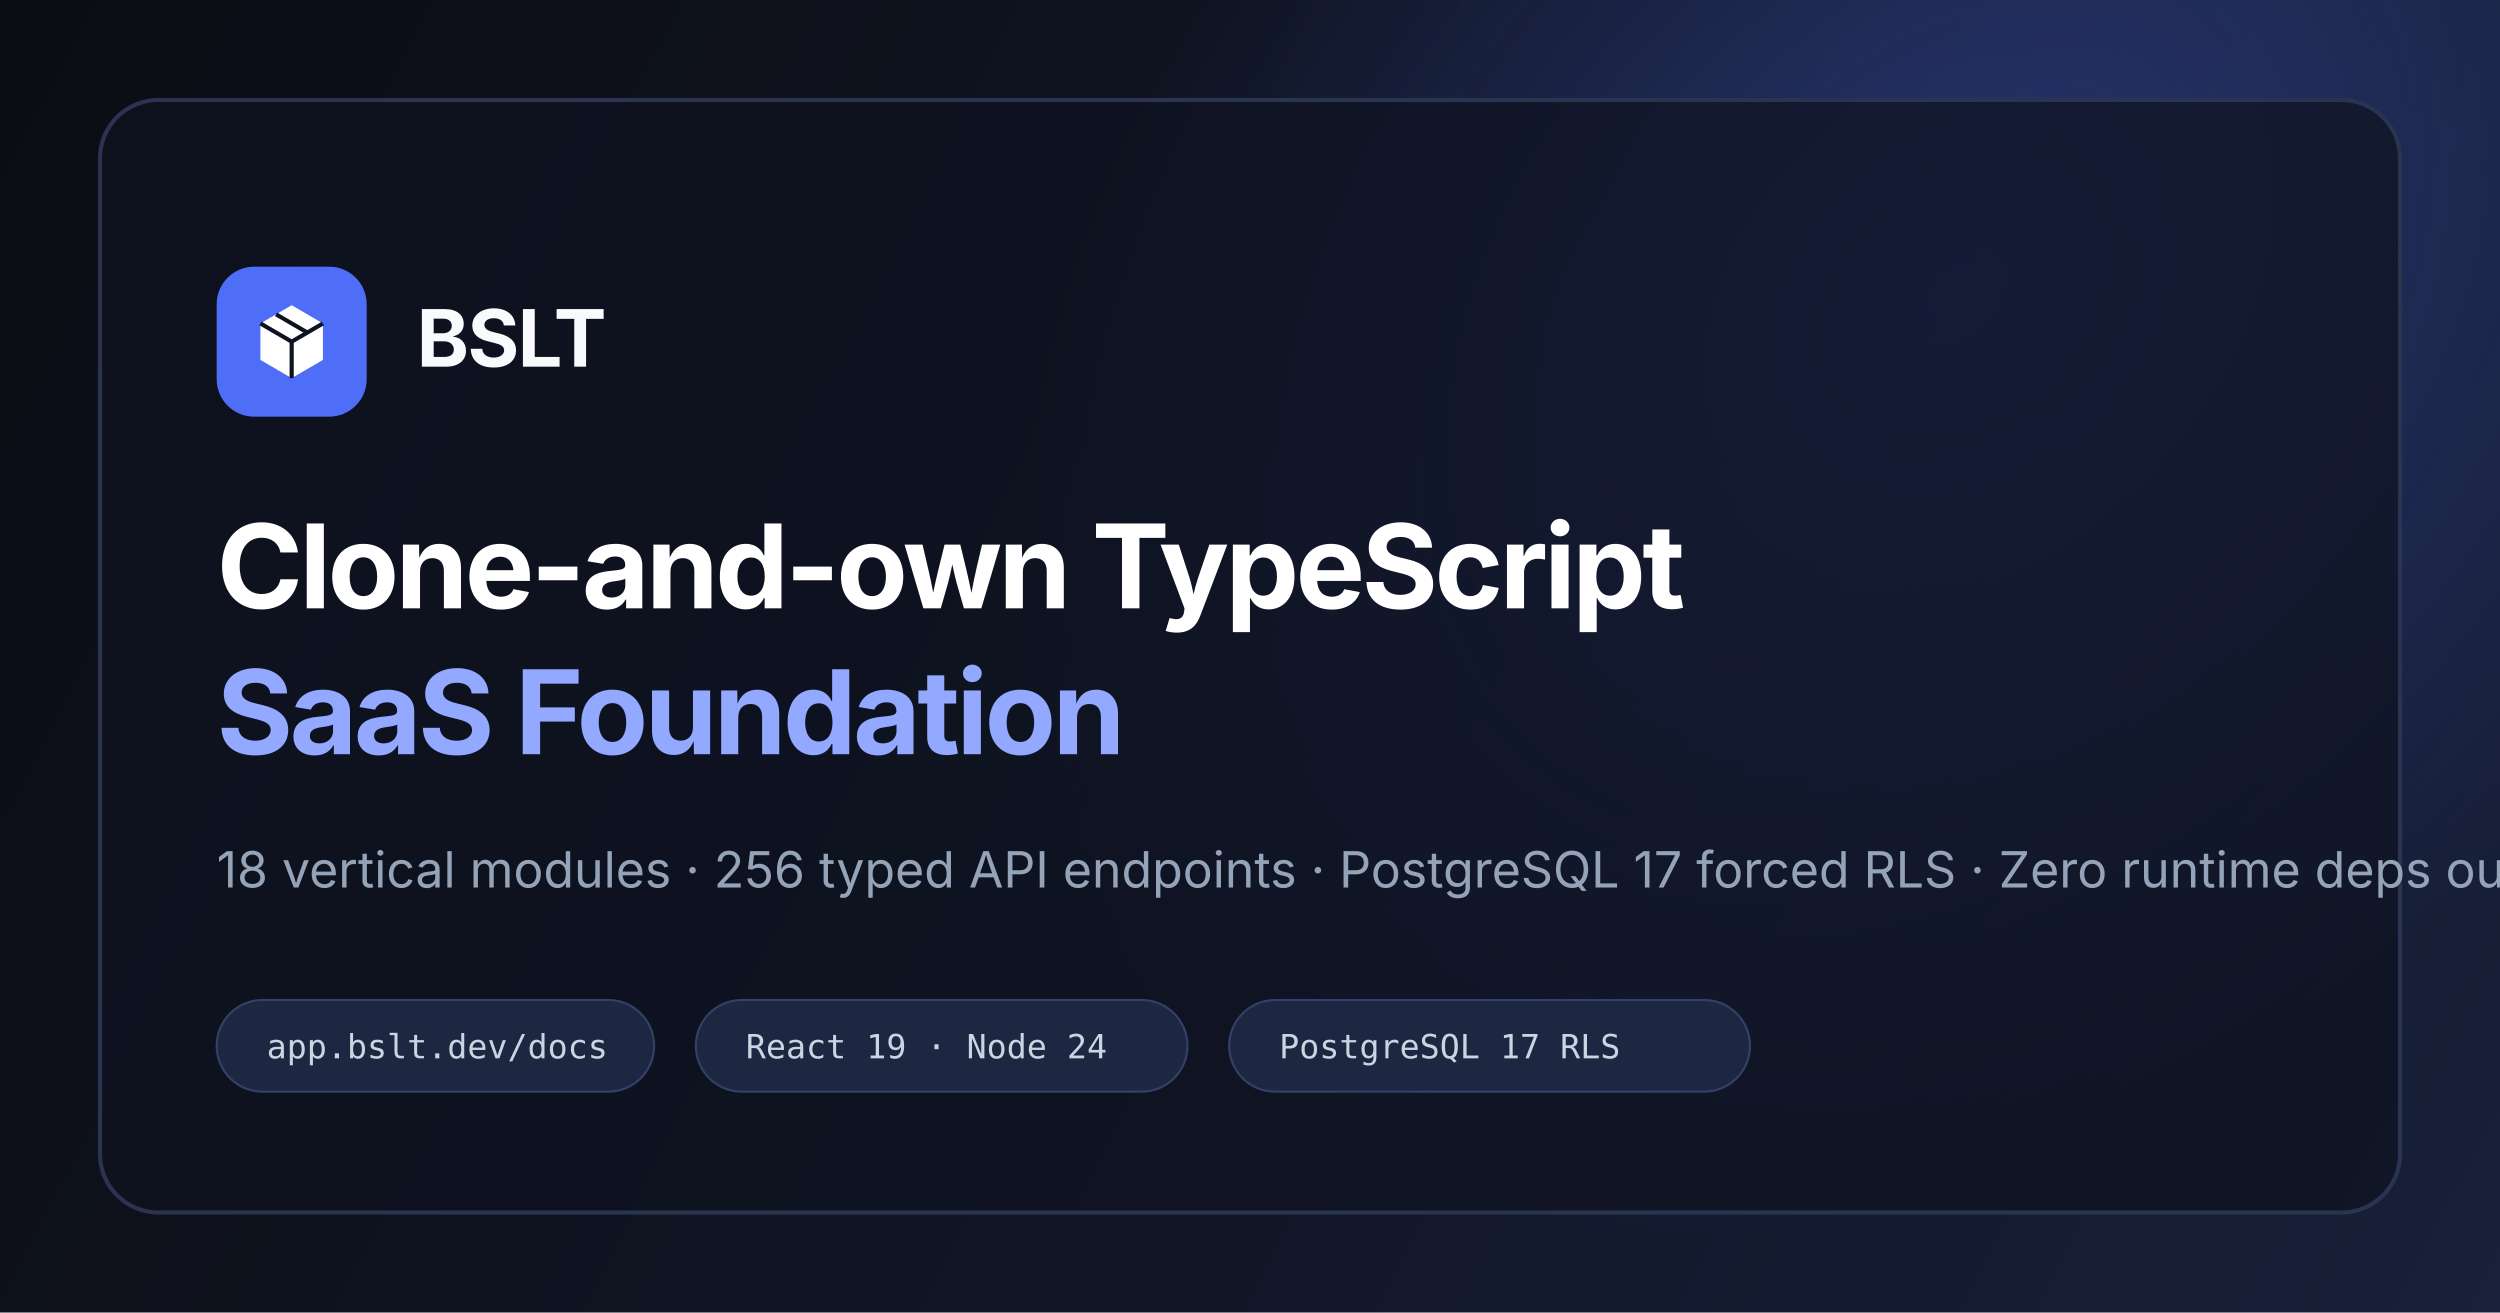
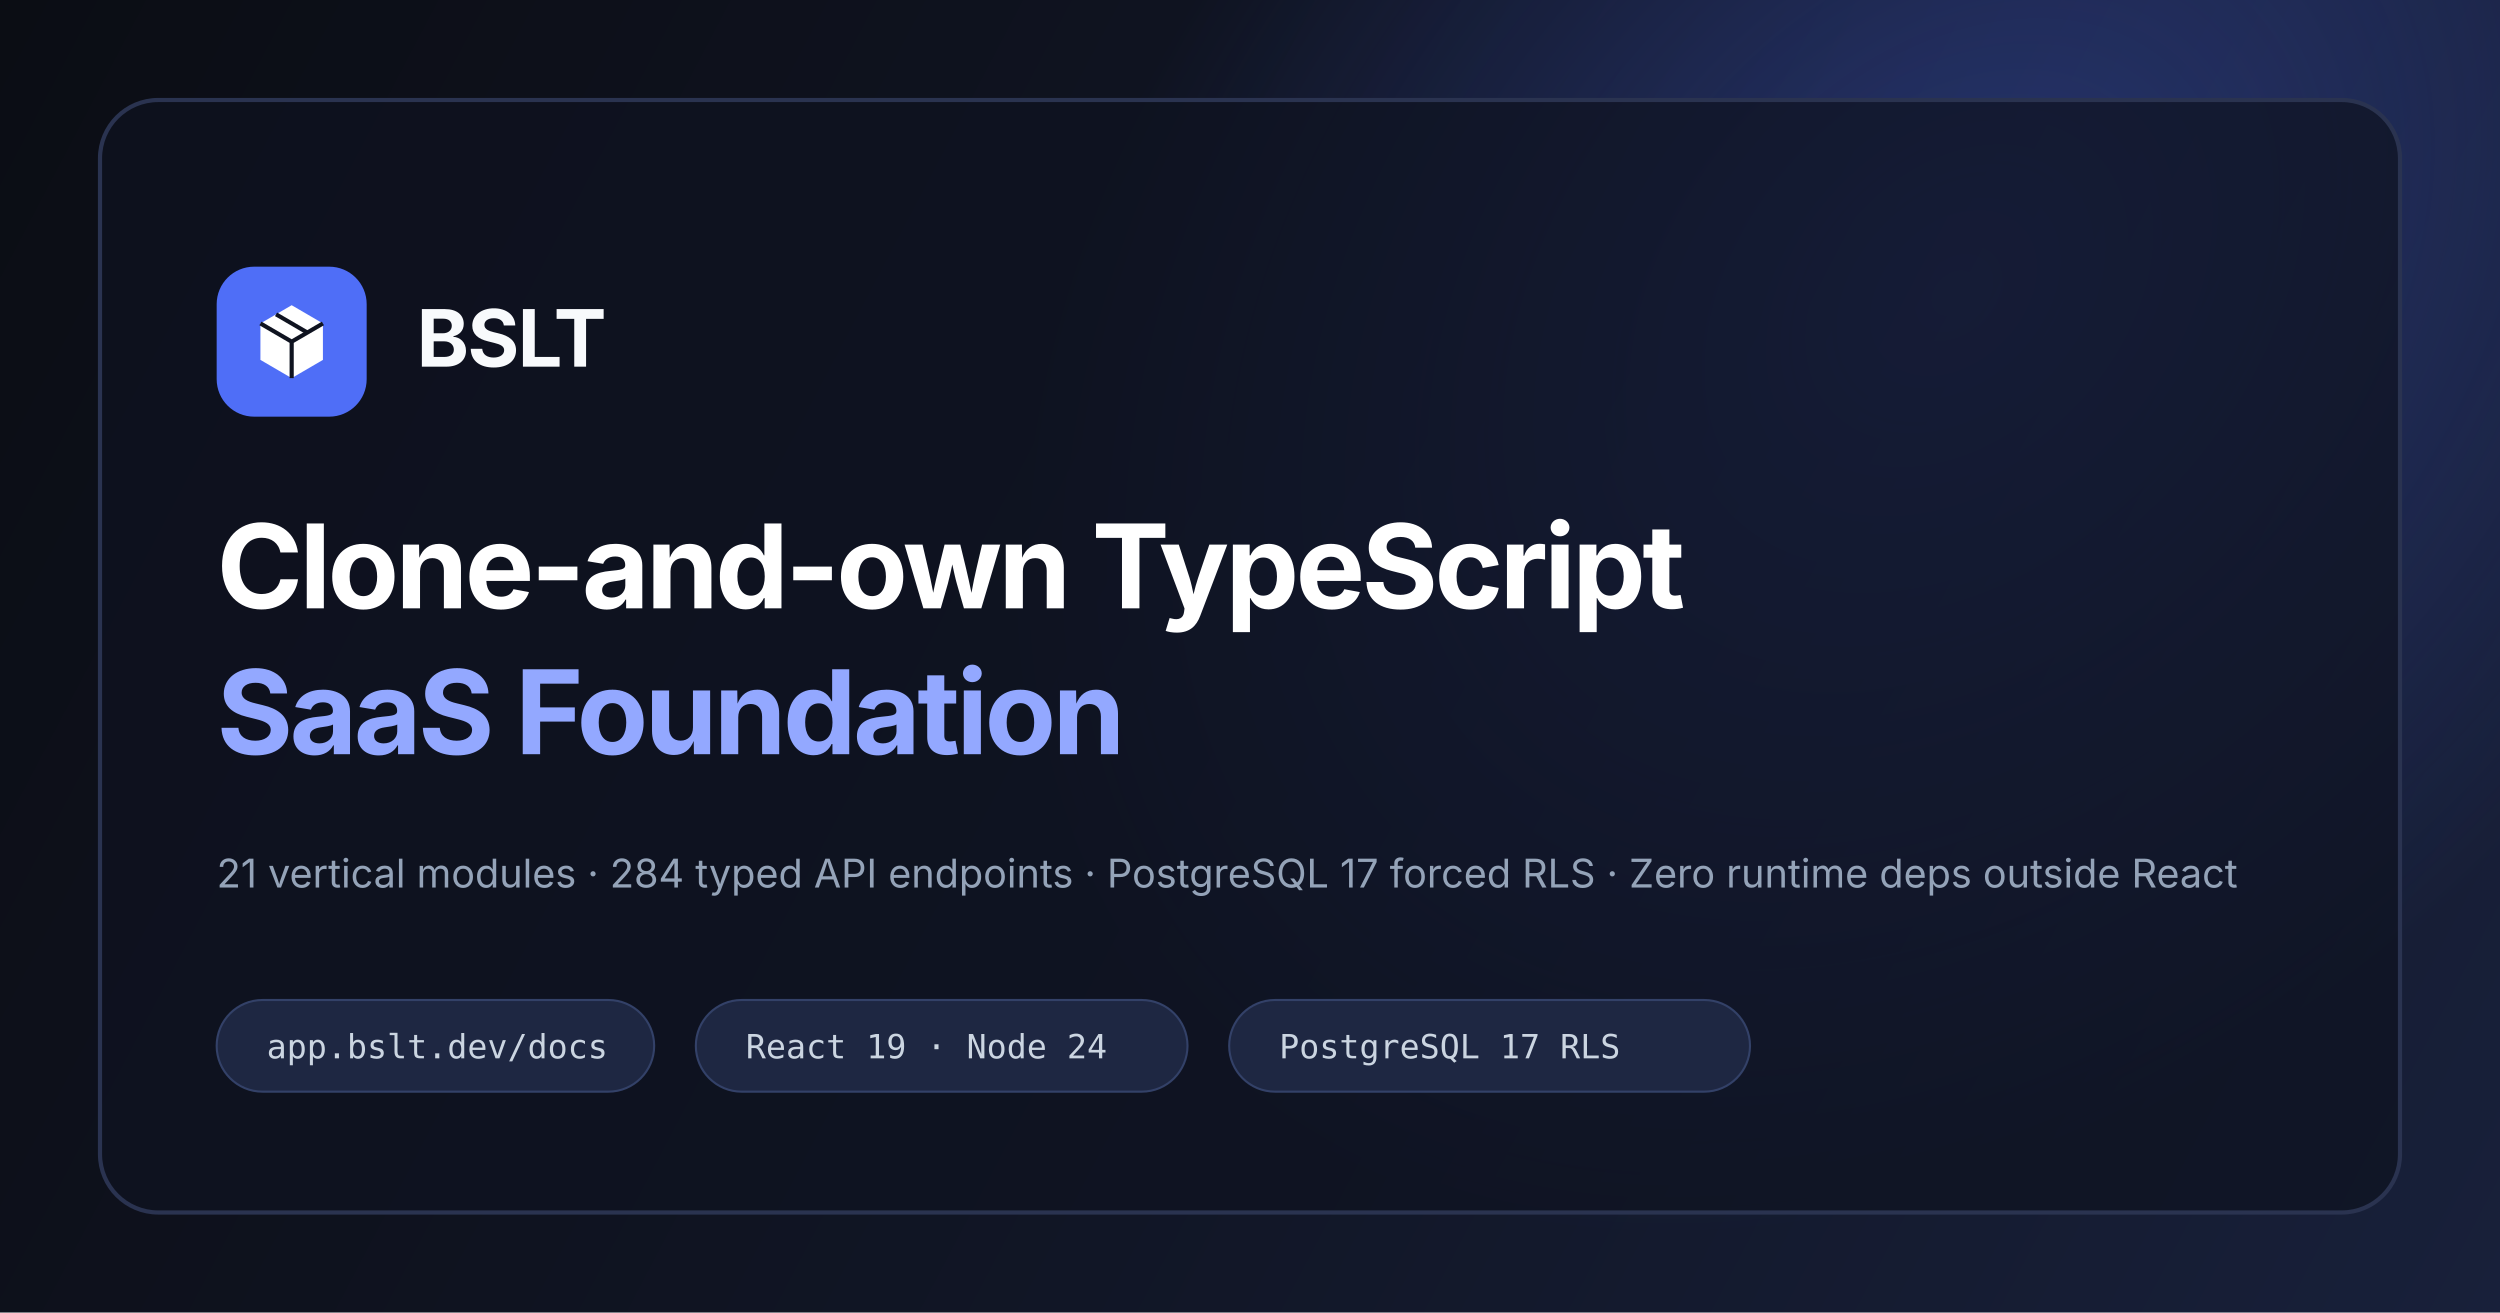
<svg xmlns="http://www.w3.org/2000/svg" width="1200" height="630" viewBox="0 0 1200 630" fill="none">
  <defs>
    <linearGradient id="bg" x1="0" y1="0" x2="1200" y2="630" gradientUnits="userSpaceOnUse">
      <stop offset="0%" stop-color="#0b0d14" />
      <stop offset="55%" stop-color="#111626" />
      <stop offset="100%" stop-color="#18203a" />
    </linearGradient>
    <radialGradient id="glow" cx="0" cy="0" r="1" gradientUnits="userSpaceOnUse" gradientTransform="translate(940 140) rotate(135) scale(520 380)">
      <stop offset="0%" stop-color="#4f6ef7" stop-opacity="0.34" />
      <stop offset="100%" stop-color="#4f6ef7" stop-opacity="0" />
    </radialGradient>
  </defs>
  <rect width="1200" height="630" fill="url(#bg)" />
  <rect width="1200" height="630" fill="url(#glow)" />
  <rect x="48" y="48" width="1104" height="534" rx="28" stroke="#2a3350" stroke-width="2" fill="#0f1320" fill-opacity="0.72" />
  <g transform="translate(104, 128)">
    <rect width="72" height="72" rx="18" fill="#4f6ef7" />
    <g transform="translate(16, 16) scale(1.25)">
      <path d="m16 2 12 7v14l-12 7-12-7V9Z" fill="#ffffff" />
      <path d="m4 9 12 7 12-7M16 16v14" stroke="#0f1320" stroke-width="1.6" />
      <path d="m10 5.5 12 7" stroke="#0f1320" stroke-width="1.6" />
    </g>
    <text x="96" y="48" fill="#f8fafc" font-family="system-ui, -apple-system, Segoe UI, sans-serif" font-size="38" font-weight="700" letter-spacing="-0.02em">BSLT</text>
  </g>
  <text x="104" y="292" fill="#ffffff" font-family="system-ui, -apple-system, Segoe UI, sans-serif" font-size="56" font-weight="700" letter-spacing="-0.03em">Clone-and-own TypeScript</text>
  <text x="104" y="362" fill="#93a8ff" font-family="system-ui, -apple-system, Segoe UI, sans-serif" font-size="56" font-weight="700" letter-spacing="-0.03em">SaaS Foundation</text>
-   <text x="104" y="426" fill="#94a3b8" font-family="system-ui, -apple-system, Segoe UI, sans-serif" font-size="24">18 vertical modules · 256 typed API endpoints · PostgreSQL 17 forced RLS · Zero runtime deps outside React</text>
+   <text x="104" y="426" fill="#94a3b8" font-family="system-ui, -apple-system, Segoe UI, sans-serif" font-size="19">21 vertical modules · 284 typed API endpoints · PostgreSQL 17 forced RLS · Zero runtime deps outside React</text>
  <g transform="translate(104, 480)">
    <rect width="210" height="44" rx="22" fill="#1e2742" stroke="#334168" />
    <text x="24" y="28" fill="#cbd5e1" font-family="ui-monospace, SFMono-Regular, Menlo, monospace" font-size="16">app.bslt.dev/docs</text>
    <rect x="230" width="236" height="44" rx="22" fill="#1e2742" stroke="#334168" />
    <text x="254" y="28" fill="#cbd5e1" font-family="ui-monospace, SFMono-Regular, Menlo, monospace" font-size="16">React 19 · Node 24</text>
    <rect x="486" width="250" height="44" rx="22" fill="#1e2742" stroke="#334168" />
    <text x="510" y="28" fill="#cbd5e1" font-family="ui-monospace, SFMono-Regular, Menlo, monospace" font-size="16">PostgreSQL 17 RLS</text>
  </g>
</svg>
